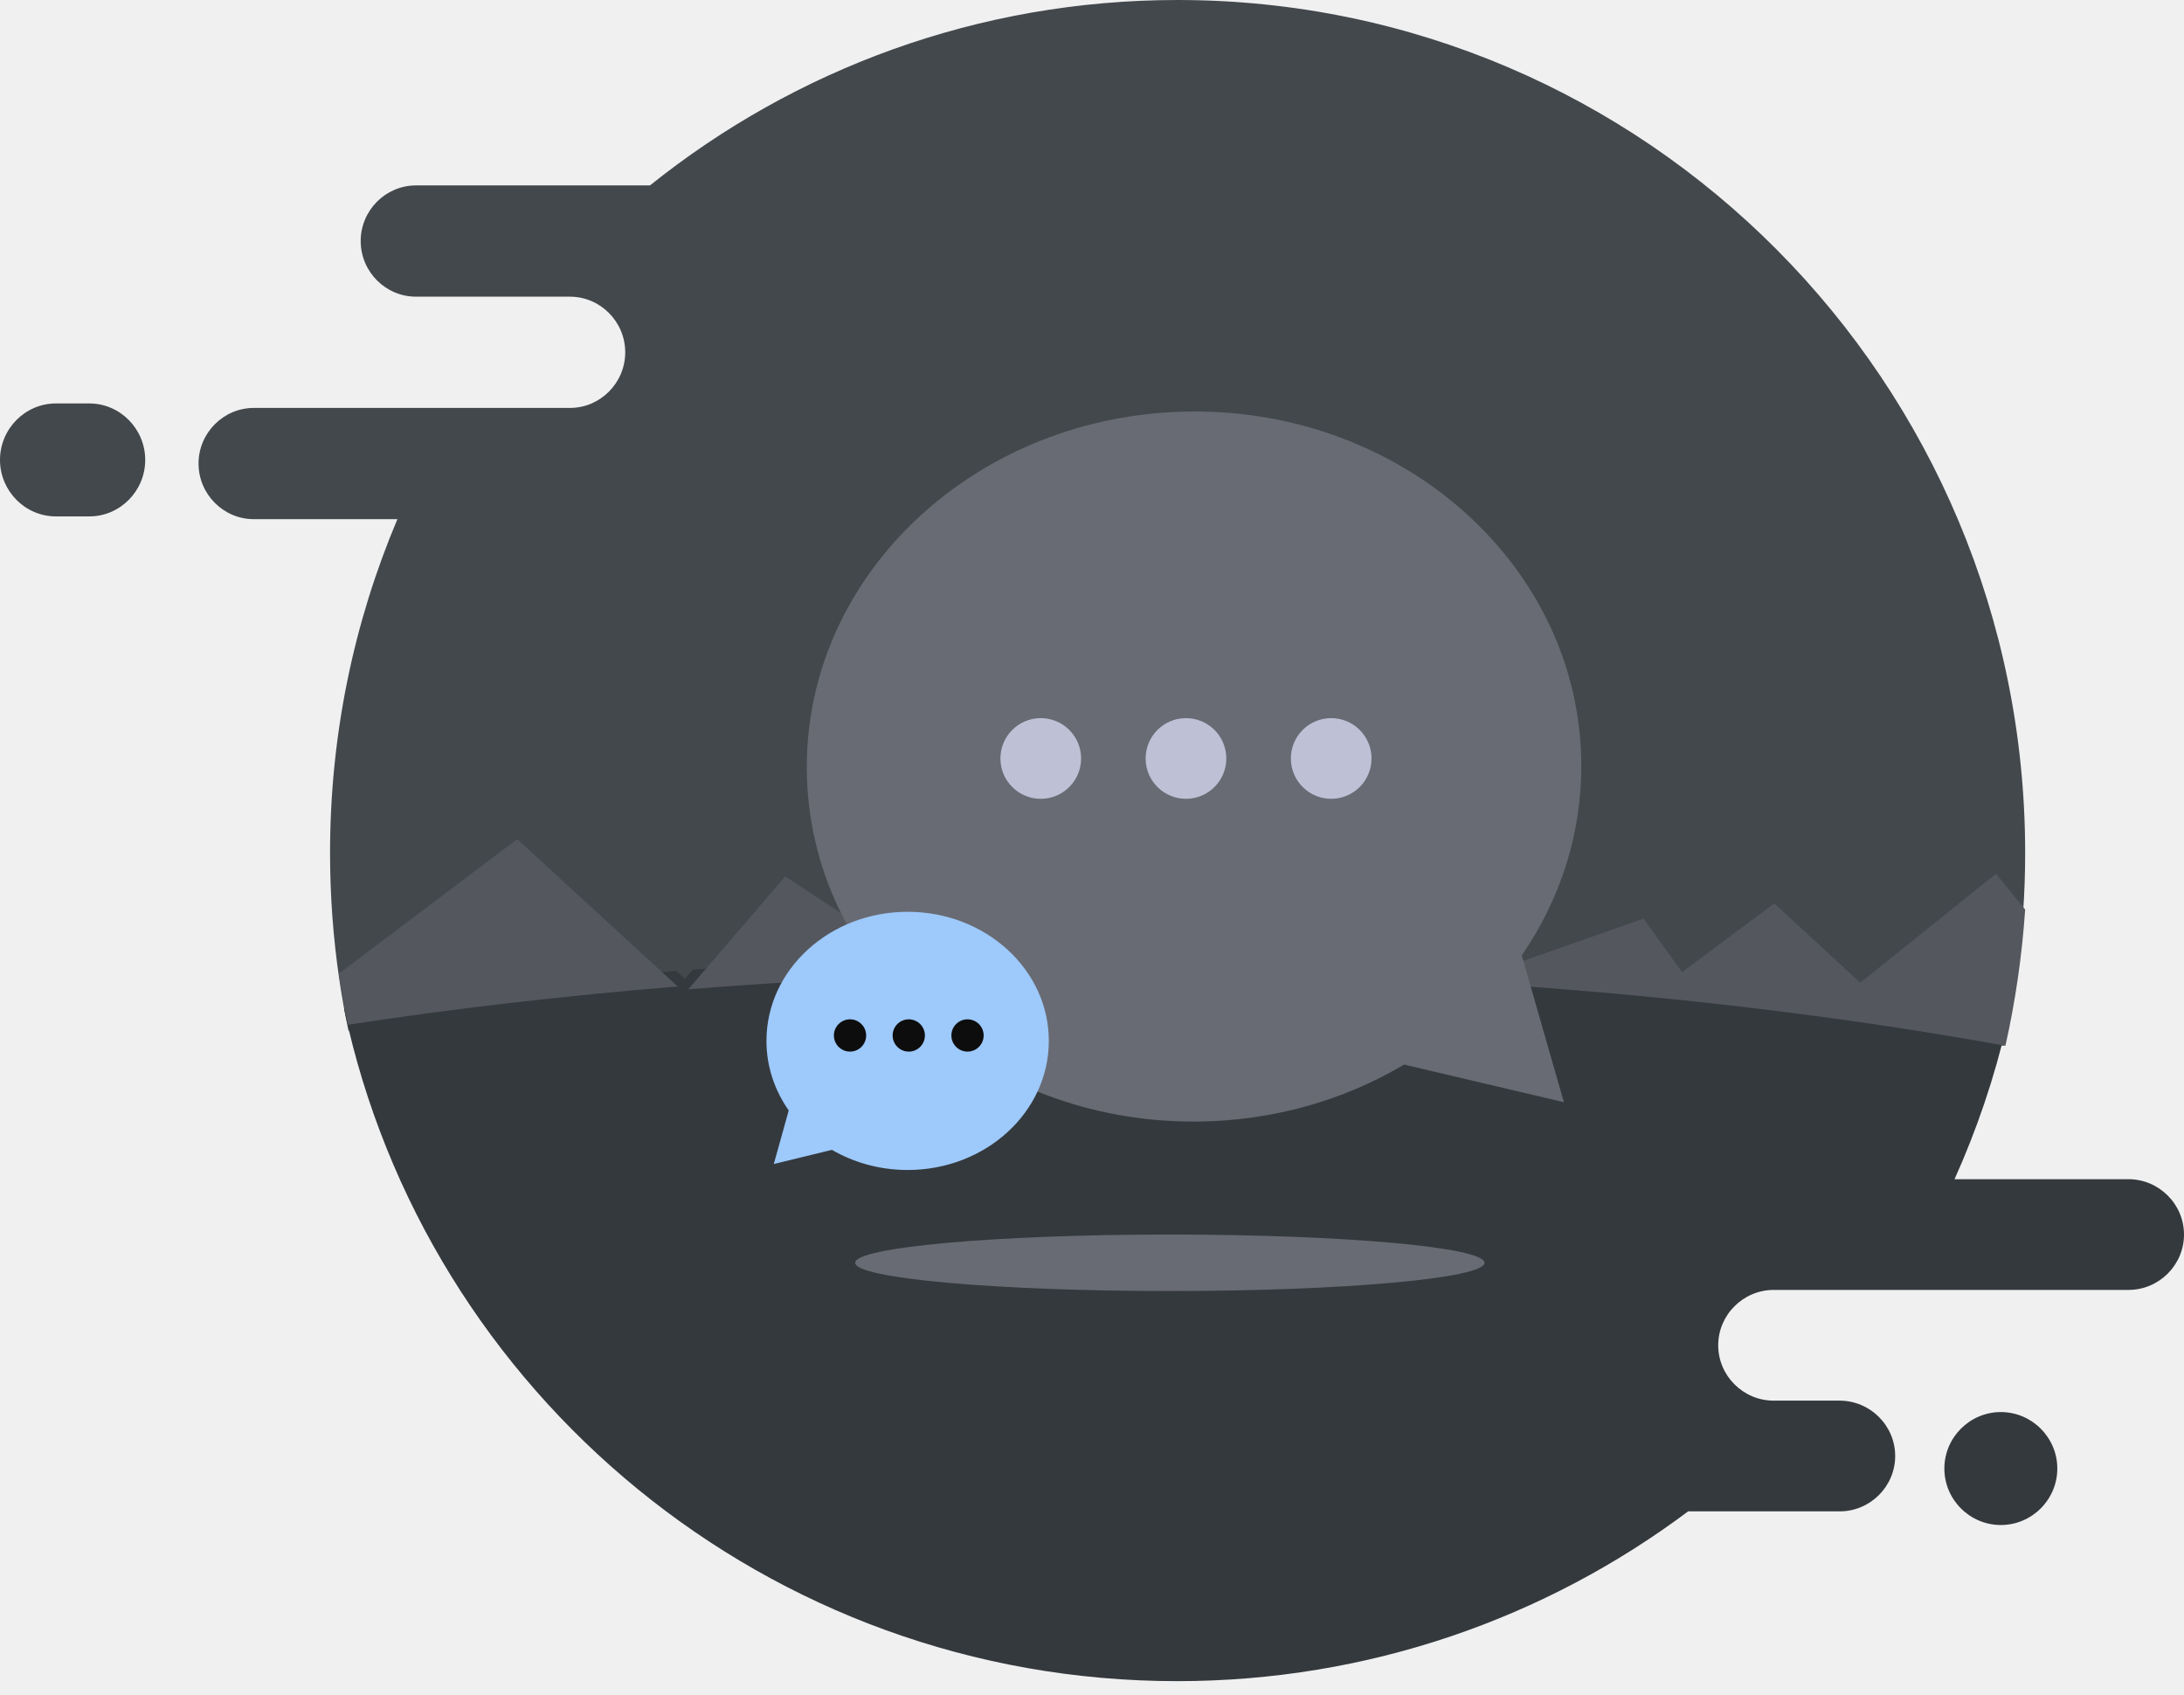
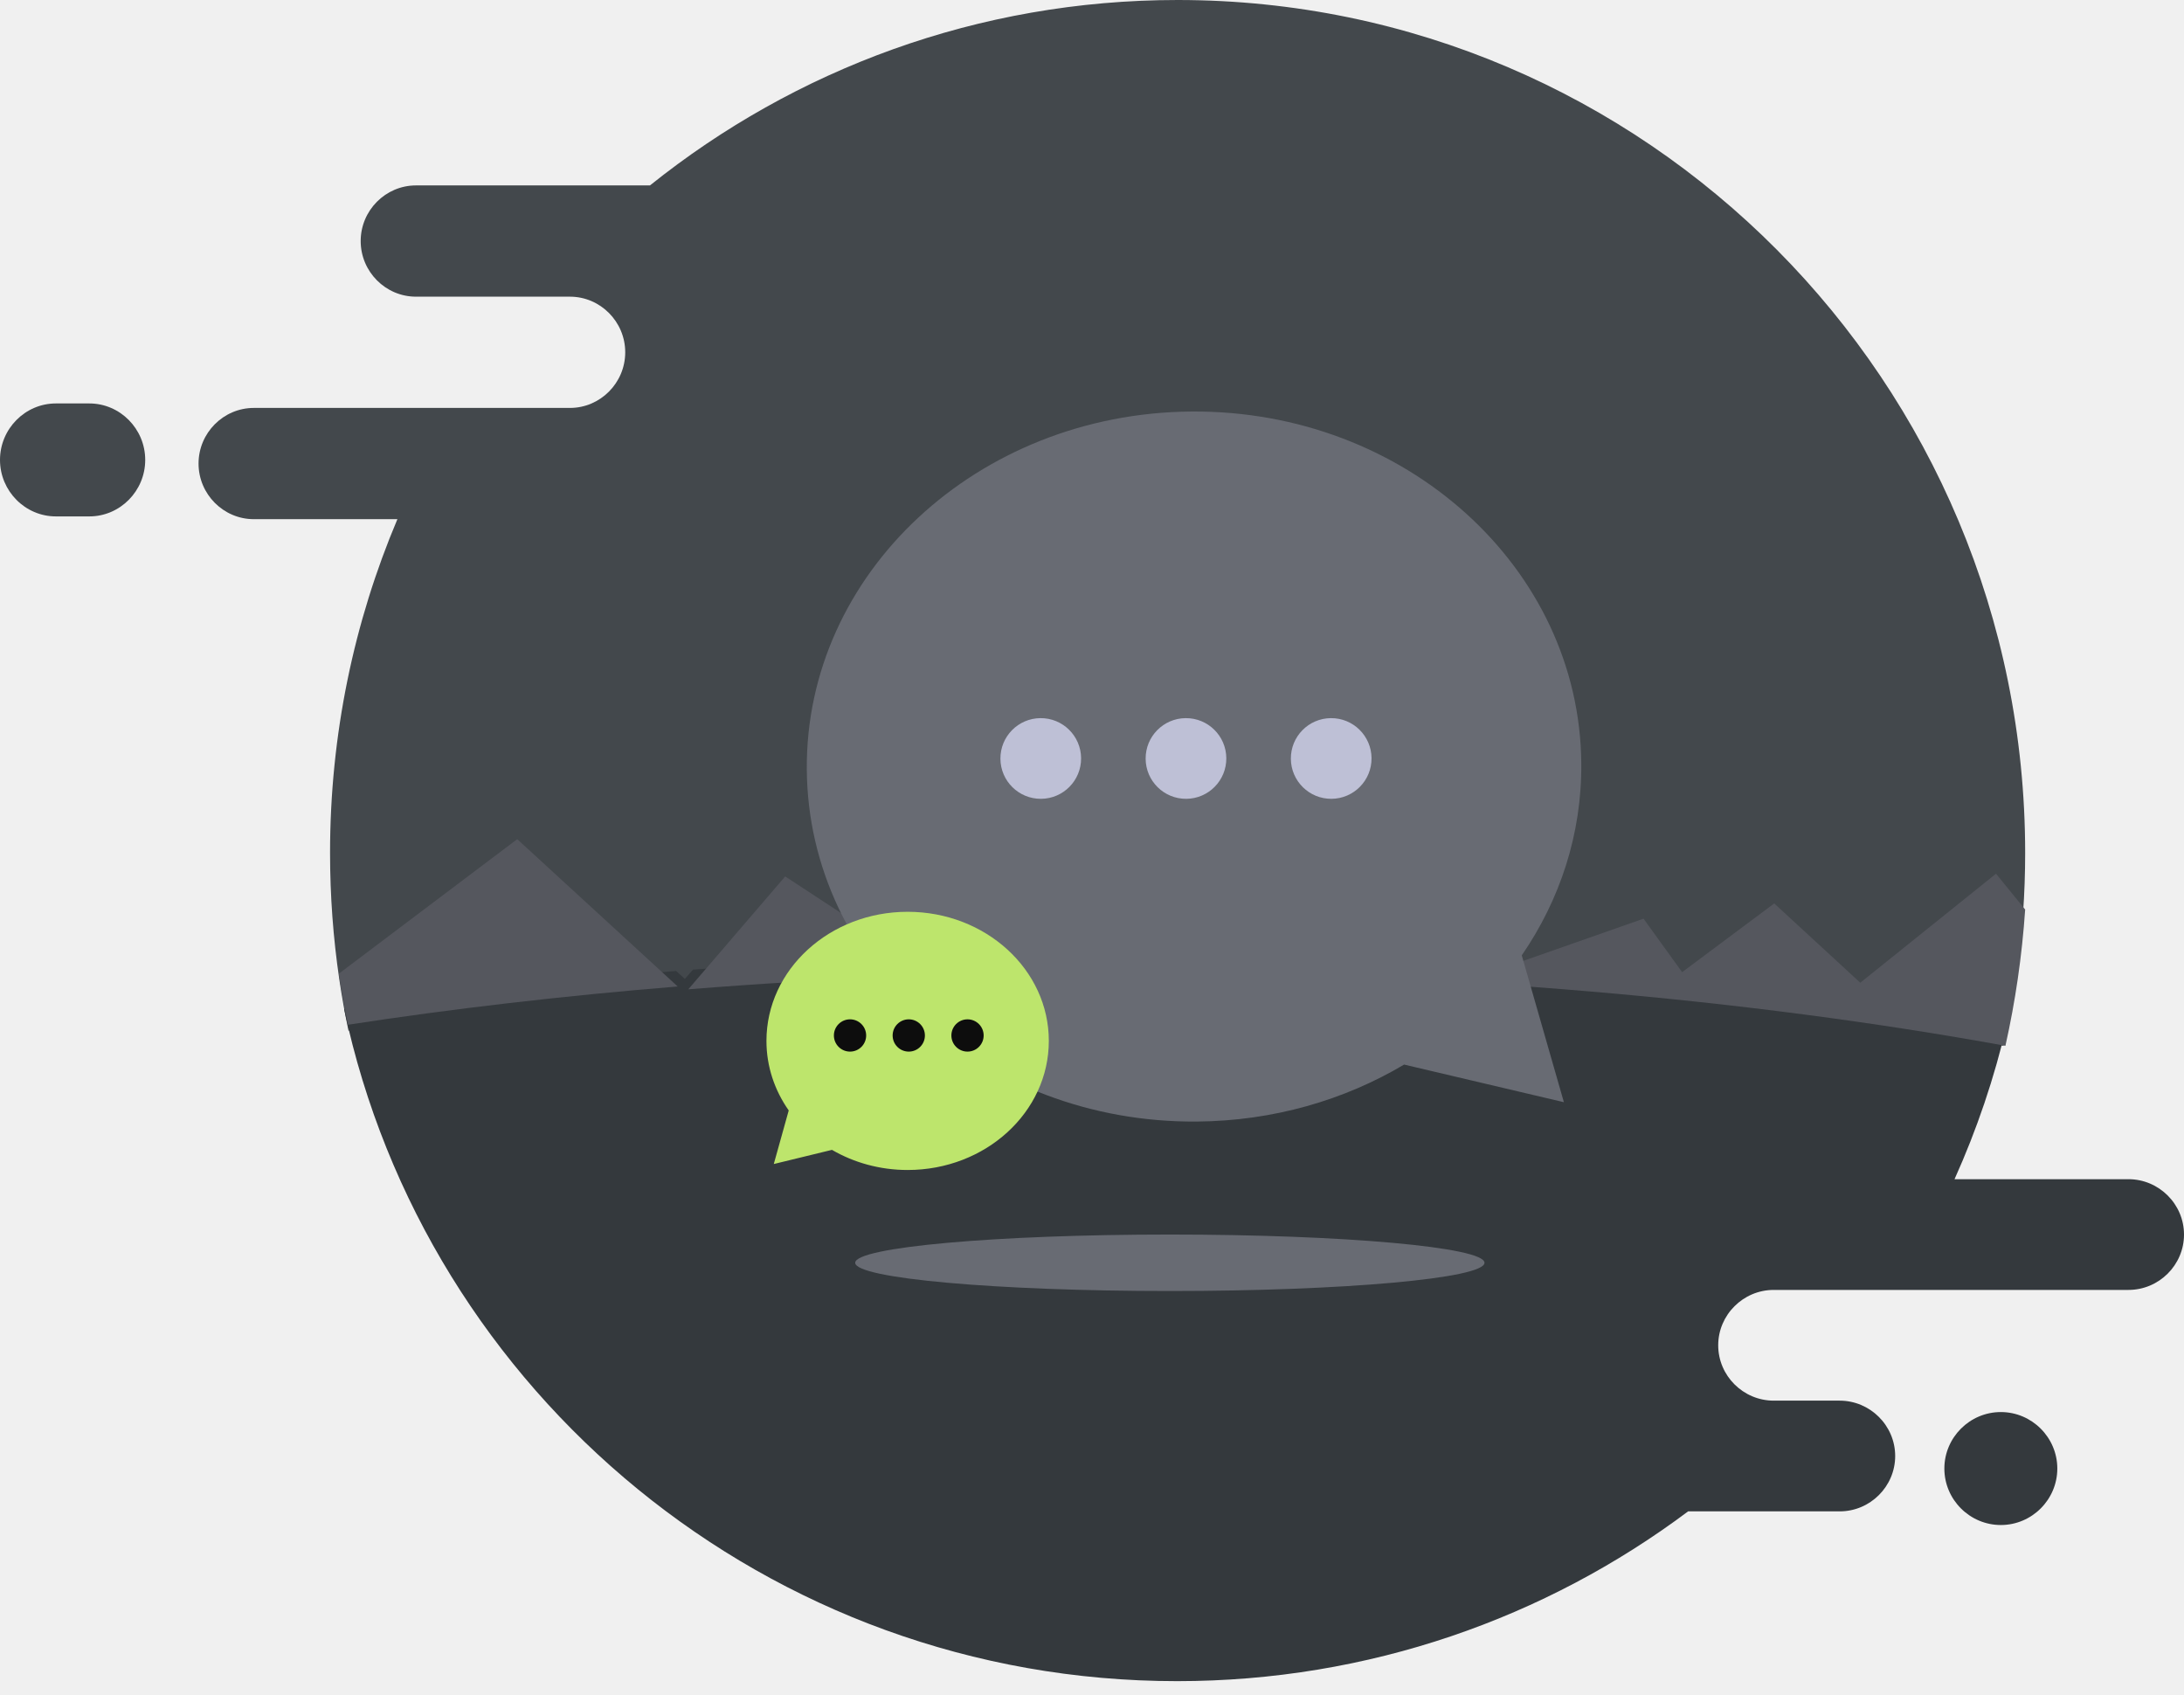
<svg xmlns="http://www.w3.org/2000/svg" width="495" height="384" viewBox="0 0 495 384" fill="none">
  <g id="No Chat History">
    <path id="Fill 1" fill-rule="evenodd" clip-rule="evenodd" d="M266.903 0C221.687 0 180.128 15.72 147.313 42.02H94.277C87.387 42.02 81.749 47.693 81.749 54.626C81.749 61.559 87.387 67.232 94.277 67.232H121.268H129.178C136.068 67.232 141.706 72.904 141.706 79.838C141.706 83.3 140.294 86.46 138.023 88.737C135.759 91.023 132.619 92.444 129.178 92.444H112.303H102.986H57.528C50.638 92.444 45 98.116 45 105.049C45 111.983 50.638 117.655 57.528 117.655H90.071C80.247 140.886 74.806 166.446 74.806 193.291C74.806 203.031 75.524 212.603 76.902 221.957C77.479 225.865 78.172 229.739 78.982 233.571C102.618 229.932 127.691 227.008 153.866 224.873L155.837 226.68L157.692 224.571C189.137 222.108 222.144 220.797 256.187 220.797C328.516 220.797 396.201 226.714 454.072 237C456.302 227.268 457.806 217.259 458.516 207.023C458.841 202.485 459 197.905 459 193.291C459 86.536 372.999 0 266.903 0Z" fill="#43484C" />
    <path id="Fill 3" fill-rule="evenodd" clip-rule="evenodd" d="M20.247 91.428H12.668C5.7 91.428 0 97.188 0 104.228C0 111.268 5.7 117.028 12.668 117.028H20.247C27.214 117.028 32.914 111.268 32.914 104.228C32.914 97.188 27.214 91.428 20.247 91.428Z" fill="#43484C" />
    <g id="Group 7">
      <mask id="mask0_201_141" style="mask-type:luminance" maskUnits="userSpaceOnUse" x="78" y="219" width="417" height="165">
        <path id="Clip 6" fill-rule="evenodd" clip-rule="evenodd" d="M495 219V384H286.5H78V219H495Z" fill="white" />
      </mask>
      <g mask="url(#mask0_201_141)">
        <path id="Fill 5" fill-rule="evenodd" clip-rule="evenodd" d="M495 279.775C495 286.675 489.336 292.321 482.413 292.321H402.016C398.559 292.321 395.405 293.734 393.131 296.009C390.849 298.276 389.43 301.421 389.43 304.867C389.43 311.768 395.094 317.413 402.016 317.413H416.954C420.41 317.413 423.566 318.827 425.84 321.102C428.122 323.369 429.54 326.514 429.54 329.96C429.54 336.86 423.876 342.506 416.954 342.506H382.608C350.344 366.662 310.251 380.981 266.802 380.981C174.004 380.981 96.503 315.699 78 228.695C101.747 225.073 126.937 222.162 153.235 220.038L155.215 221.836L157.079 219.736C188.671 217.286 221.833 215.981 256.036 215.981C328.703 215.981 396.705 221.869 454.847 232.107C452.02 244.302 448.026 256.045 442.991 267.228H482.413C485.879 267.228 489.017 268.642 491.3 270.917C493.582 273.184 495 276.328 495 279.775Z" fill="#34393D" />
      </g>
    </g>
    <path id="Fill 8" fill-rule="evenodd" clip-rule="evenodd" d="M459 206.12C458.285 216.665 456.771 226.975 454.525 237C396.235 226.404 328.06 220.31 255.208 220.31C220.919 220.31 187.673 221.66 156 224.196L177.965 198.615L212.134 221.028L258.388 208.19L337.959 220.31L372.503 208.19L381.252 220.31L402.126 204.736L421.632 222.707L452.396 198L459 206.12Z" fill="#55575E" />
    <path id="Fill 10" fill-rule="evenodd" clip-rule="evenodd" d="M344.905 216.502C353.565 203.915 358.526 188.987 358.397 173.012C358.043 128.578 318.46 92.873 269.986 93.26C221.512 93.648 182.505 129.983 182.86 174.416C183.214 218.849 222.798 254.555 271.271 254.168C288.59 254.03 304.7 249.3 318.238 241.253L354.454 249.78L344.905 216.502Z" fill="#686B73" />
    <path id="Fill 12" fill-rule="evenodd" clip-rule="evenodd" d="M245.029 171.813C245.069 176.862 241.008 180.988 235.959 181.028C230.909 181.069 226.783 177.008 226.743 171.959C226.703 166.909 230.763 162.784 235.813 162.743C240.861 162.703 244.987 166.763 245.029 171.813Z" fill="#BEC0D6" />
    <path id="Fill 14" fill-rule="evenodd" clip-rule="evenodd" d="M277.942 171.812C277.982 176.862 273.922 180.988 268.872 181.028C263.822 181.068 259.696 177.008 259.657 171.959C259.616 166.909 263.677 162.783 268.726 162.743C273.775 162.703 277.901 166.763 277.942 171.812Z" fill="#BEC0D6" />
    <path id="Fill 16" fill-rule="evenodd" clip-rule="evenodd" d="M310.856 171.812C310.897 176.861 306.836 180.987 301.786 181.028C296.737 181.068 292.611 177.008 292.571 171.958C292.53 166.908 296.591 162.783 301.641 162.743C306.689 162.702 310.815 166.763 310.856 171.812Z" fill="#BEC0D6" />
-     <path id="Fill 20" fill-rule="evenodd" clip-rule="evenodd" d="M173.714 235.887C173.714 241.693 175.571 247.099 178.763 251.649L175.376 263.789L188.564 260.581C193.523 263.465 199.402 265.143 205.714 265.143C223.388 265.143 237.714 252.044 237.714 235.887C237.714 219.728 223.388 206.629 205.714 206.629C188.041 206.629 173.714 219.728 173.714 235.887Z" fill="url(#paint0_linear_201_141)" />
+     <path id="Fill 20" fill-rule="evenodd" clip-rule="evenodd" d="M173.714 235.887C173.714 241.693 175.571 247.099 178.763 251.649L175.376 263.789L188.564 260.581C193.523 263.465 199.402 265.143 205.714 265.143C223.388 265.143 237.714 252.044 237.714 235.887C237.714 219.728 223.388 206.629 205.714 206.629C188.041 206.629 173.714 219.728 173.714 235.887Z" fill="#BDE56C" />
    <g id="Frame 148">
      <path id="Fill 26" fill-rule="evenodd" clip-rule="evenodd" d="M189 234.658C189 236.677 190.637 238.314 192.657 238.314C194.676 238.314 196.314 236.677 196.314 234.658C196.314 232.638 194.676 231 192.657 231C190.637 231 189 232.638 189 234.658Z" fill="#0D0D0D" />
      <path id="Fill 24" fill-rule="evenodd" clip-rule="evenodd" d="M202.314 234.658C202.314 236.677 203.951 238.314 205.971 238.314C207.99 238.314 209.628 236.677 209.628 234.658C209.628 232.638 207.99 231 205.971 231C203.951 231 202.314 232.638 202.314 234.658Z" fill="#0D0D0D" />
      <path id="Fill 22" fill-rule="evenodd" clip-rule="evenodd" d="M215.629 234.658C215.629 236.677 217.265 238.314 219.285 238.314C221.305 238.314 222.943 236.677 222.943 234.658C222.943 232.638 221.305 231 219.285 231C217.265 231 215.629 232.638 215.629 234.658Z" fill="#0D0D0D" />
    </g>
    <path id="Fill 28" fill-rule="evenodd" clip-rule="evenodd" d="M153.6 223.557C127.481 225.685 102.461 228.601 78.876 232.228C78.067 228.408 77.375 224.546 76.8 220.65L117.229 190.171L153.6 223.557Z" fill="#55575E" />
    <path id="Fill 30" fill-rule="evenodd" clip-rule="evenodd" d="M336.457 286.171C336.457 289.706 304.529 292.571 265.143 292.571C225.757 292.571 193.829 289.706 193.829 286.171C193.829 282.638 225.757 279.771 265.143 279.771C304.529 279.771 336.457 282.638 336.457 286.171Z" fill="#686B73" />
    <path id="Fill 32" fill-rule="evenodd" clip-rule="evenodd" d="M453.486 345.599C446.446 345.599 440.686 339.839 440.686 332.799C440.686 325.76 446.446 320 453.486 320C460.526 320 466.286 325.76 466.286 332.799C466.286 339.839 460.526 345.599 453.486 345.599Z" fill="#34393D" />
  </g>
  <defs>
    <linearGradient id="paint0_linear_201_141" x1="205.714" y1="177.372" x2="147.434" y2="241.115" gradientUnits="userSpaceOnUse">
      <stop stop-color="#9DC9FB" />
      <stop offset="1" stop-color="#9DC9FB" />
    </linearGradient>
  </defs>
</svg>
